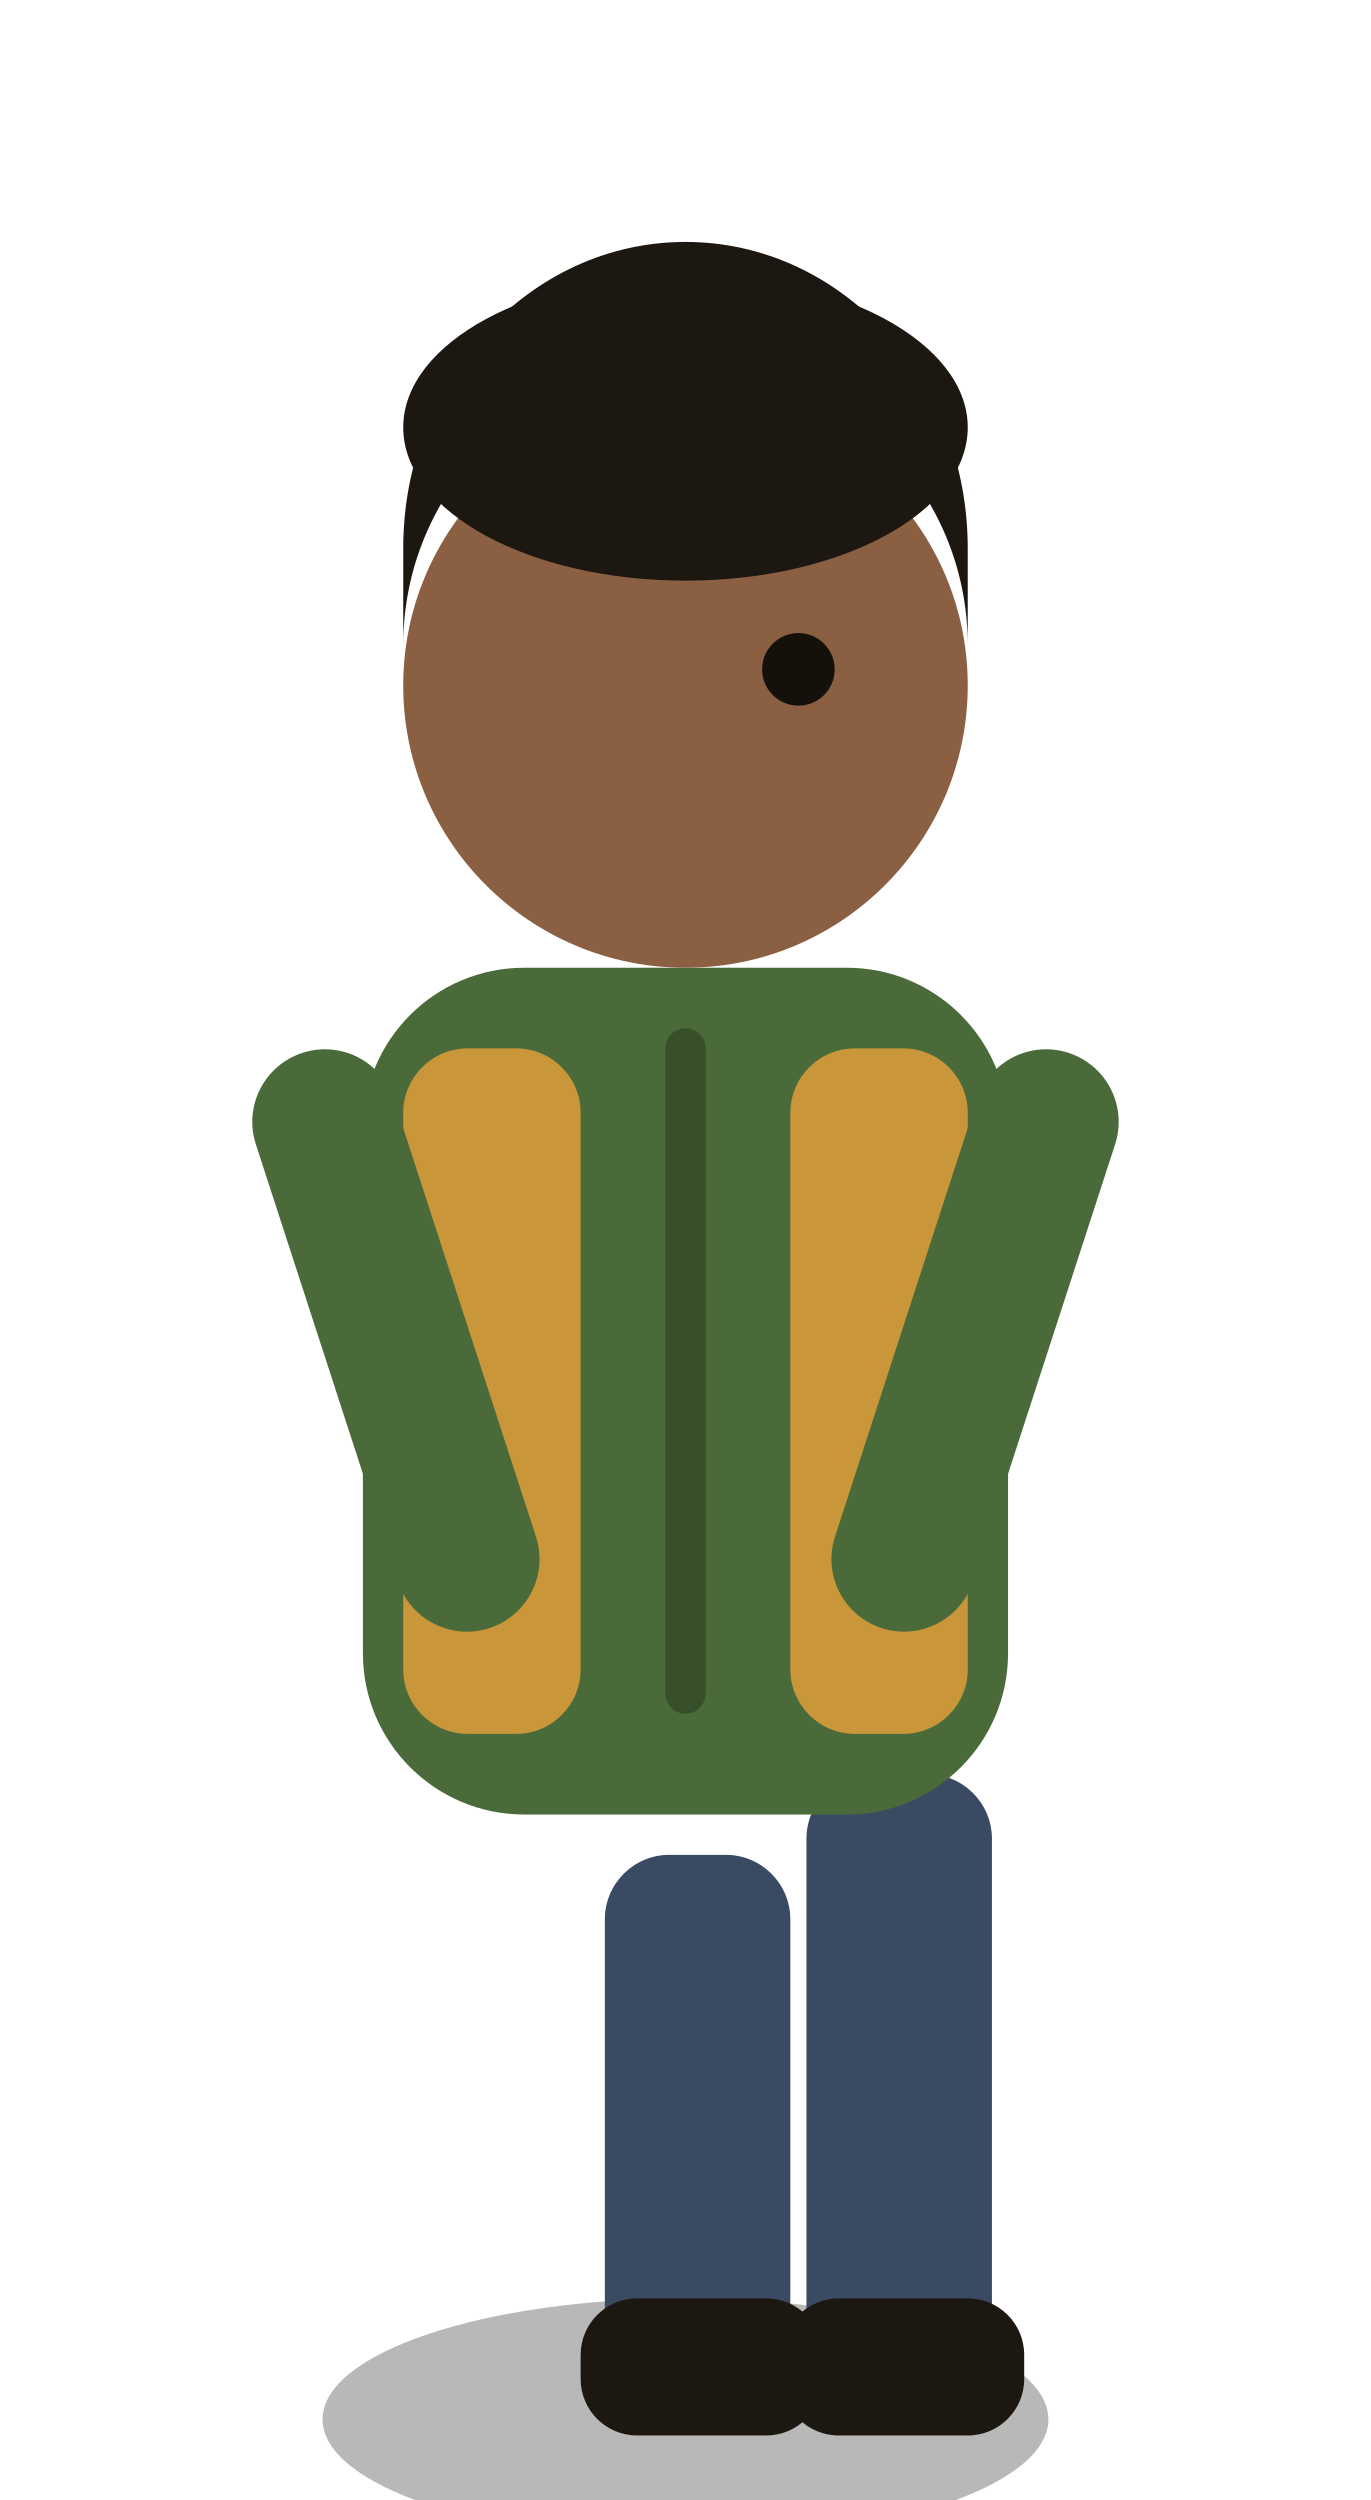
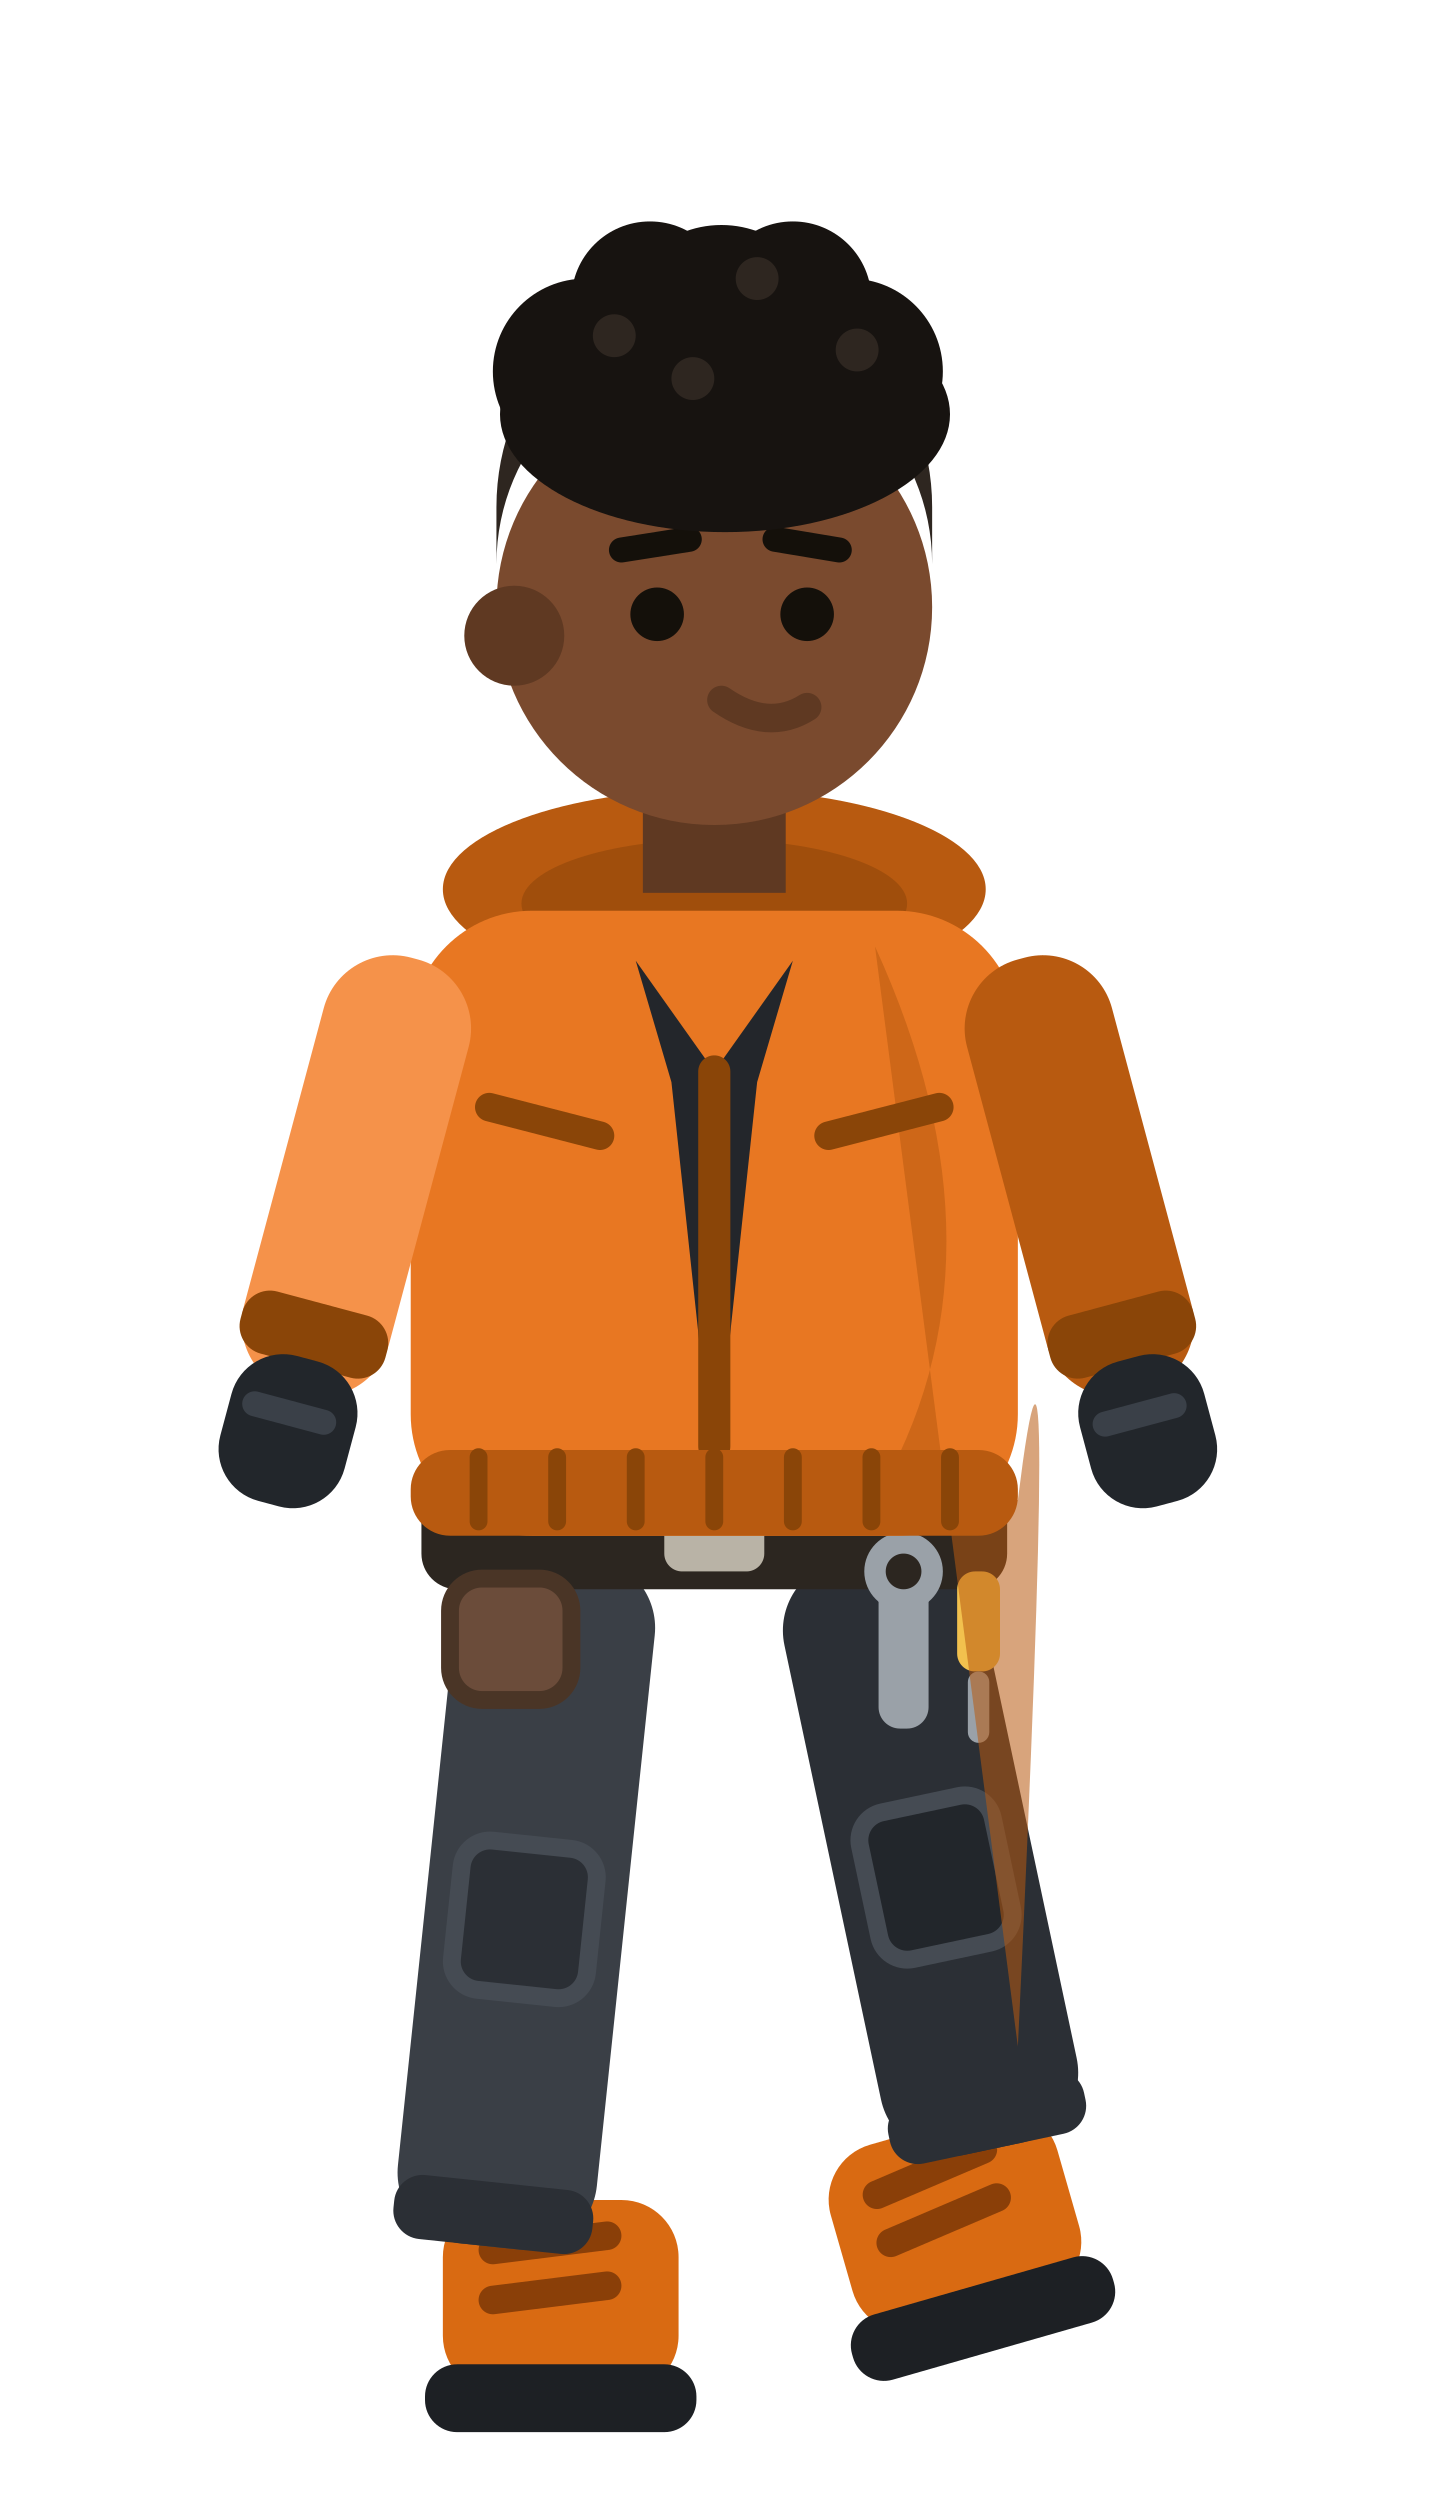
- <svg xmlns="http://www.w3.org/2000/svg" width="34" height="62" viewBox="0 0 34 62">
-   <ellipse cx="17.0" cy="60.0" rx="9.0" ry="3.0" fill="rgba(0,0,0,0.28)" />
-   <rect x="15.0" y="46.0" width="4.6" height="14.0" fill="#3a4a63" rx="1.6" />
-   <rect x="14.4" y="57.0" width="6.0" height="3.4" fill="#1d1712" rx="1.4" />
-   <rect x="20.0" y="44.0" width="4.6" height="16.0" fill="#3a4a63" rx="1.6" />
-   <rect x="19.4" y="57.0" width="6.0" height="3.4" fill="#1d1712" rx="1.4" />
-   <g>
-     <rect x="9.0" y="24.0" width="16.0" height="21.0" fill="#4a6a3a" rx="4" />
-     <rect x="10.0" y="26.0" width="4.4" height="17.0" fill="#c9973a" rx="1.6" />
-     <rect x="19.6" y="26.0" width="4.4" height="17.0" fill="#c9973a" rx="1.6" />
-     <line x1="17.0" y1="26.0" x2="17.0" y2="42.0" stroke="#374f2b" stroke-width="1" stroke-linecap="round" />
-     <g transform="rotate(-18 8 27)">
-       <rect x="6.0" y="26.0" width="3.6" height="15.0" fill="#4a6a3a" rx="1.8" />
-     </g>
-     <g transform="rotate(18 26 27)">
-       <rect x="24.4" y="26.0" width="3.6" height="15.0" fill="#4a6a3a" rx="1.8" />
-     </g>
-     <circle cx="17.0" cy="17.0" r="7.0" fill="#8a5f42" />
-     <path d="M 10 16 a 7 7 0 0 1 14 0 l 0 -2.4 a 7 7.6 0 0 0 -14 0 z" fill="#1d1712" />
-     <ellipse cx="17.0" cy="10.6" rx="7.0" ry="3.8" fill="#1d1712" />
-     <circle cx="19.8" cy="16.6" r="0.9" fill="#14100a" />
+ <svg xmlns="http://www.w3.org/2000/svg" width="40" height="70" viewBox="0 0 40 70">
+   <rect x="12.40" y="61.60" width="6.60" height="5.40" fill="#d96a12" rx="1.6" />
+   <rect x="11.90" y="66.20" width="7.60" height="1.90" fill="#1d2024" rx="0.9" />
+   <line x1="13.80" y1="63.00" x2="17.00" y2="62.60" stroke="#8a3f08" stroke-width="0.8" stroke-linecap="round" />
+   <line x1="13.80" y1="64.40" x2="17.00" y2="64.00" stroke="#8a3f08" stroke-width="0.8" stroke-linecap="round" />
+   <g transform="rotate(6 15.6 45)">
+     <rect x="12.80" y="43.50" width="5.60" height="19.50" fill="#3a3f46" rx="2" />
+     <rect x="13.70" y="51.69" width="3.80" height="4.20" fill="#2b2f35" rx="0.8" stroke="#454b53" stroke-width="0.5" />
+     <rect x="12.80" y="61.20" width="5.60" height="1.80" fill="#2b2f35" rx="0.8" />
  </g>
+   <g transform="rotate(-16 27 62)">
+     <rect x="23.40" y="59.40" width="6.60" height="5.40" fill="#d96a12" rx="1.6" />
+     <rect x="22.90" y="64.00" width="7.60" height="1.90" fill="#1d2024" rx="0.9" />
+     <line x1="24.80" y1="60.80" x2="28.00" y2="60.40" stroke="#8a3f08" stroke-width="0.8" stroke-linecap="round" />
+     <line x1="24.80" y1="62.20" x2="28.00" y2="61.80" stroke="#8a3f08" stroke-width="0.8" stroke-linecap="round" />
+   </g>
+   <g transform="rotate(-12 24.6 45)">
+     <rect x="21.80" y="43.50" width="5.60" height="17.00" fill="#2b2f35" rx="2" />
+     <rect x="22.70" y="50.64" width="3.80" height="4.20" fill="#22262b" rx="0.8" stroke="#454b53" stroke-width="0.5" />
+     <rect x="21.80" y="58.70" width="5.60" height="1.80" fill="#2b2f35" rx="0.8" />
+   </g>
+   <rect x="11.80" y="41.60" width="16.40" height="2.90" fill="#2c2620" rx="1" />
+   <rect x="18.60" y="42.10" width="2.80" height="1.90" fill="#b9b3a6" rx="0.5" />
+   <rect x="12.60" y="44.20" width="3.40" height="3.40" fill="#6b4c3a" rx="0.9" stroke="#4a3526" stroke-width="0.5" />
+   <rect x="24.60" y="44.00" width="1.40" height="4.40" fill="#9aa1a8" rx="0.6" />
+   <circle cx="25.30" cy="44.00" r="1.10" fill="#9aa1a8" />
+   <circle cx="25.30" cy="44.00" r="0.50" fill="#2c2620" />
+   <rect x="26.80" y="44.00" width="1.20" height="2.80" fill="#f2c14e" rx="0.5" />
+   <rect x="27.10" y="46.80" width="0.60" height="2.00" fill="#9aa1a8" rx="0.3" />
+   <ellipse cx="20.00" cy="24.90" rx="7.60" ry="2.80" fill="#b85a10" />
+   <ellipse cx="20.00" cy="25.30" rx="5.40" ry="1.80" fill="#a04e0c" />
+   <rect x="11.50" y="25.50" width="17.00" height="17.50" fill="#e87722" rx="3.4" />
+   <path d="M 24.5 26.5 q 4 8.75 0 15.5 l 4 0 q 1.2 -9.625 0 15.3 z" fill="#b85a10" opacity="0.55" />
+   <path d="M 17.8 26.9 L 20 30.0 L 22.2 26.9 L 21.2 30.3 L 20 41.5 L 18.8 30.3 Z" fill="#23262b" />
+   <line x1="20.00" y1="30.00" x2="20.00" y2="40.50" stroke="#8a4508" stroke-width="0.9" stroke-linecap="round" />
+   <line x1="13.70" y1="31.00" x2="16.80" y2="31.80" stroke="#8a4508" stroke-width="0.8" stroke-linecap="round" />
+   <line x1="23.20" y1="31.80" x2="26.30" y2="31.00" stroke="#8a4508" stroke-width="0.8" stroke-linecap="round" />
+   <rect x="11.50" y="40.60" width="17.00" height="2.40" fill="#b85a10" rx="1.1" />
+   <line x1="13.40" y1="40.80" x2="13.40" y2="42.60" stroke="#8a4508" stroke-width="0.5" stroke-linecap="round" />
+   <line x1="15.60" y1="40.80" x2="15.60" y2="42.60" stroke="#8a4508" stroke-width="0.5" stroke-linecap="round" />
+   <line x1="17.80" y1="40.80" x2="17.80" y2="42.60" stroke="#8a4508" stroke-width="0.5" stroke-linecap="round" />
+   <line x1="20.00" y1="40.80" x2="20.00" y2="42.60" stroke="#8a4508" stroke-width="0.5" stroke-linecap="round" />
+   <line x1="22.20" y1="40.80" x2="22.20" y2="42.60" stroke="#8a4508" stroke-width="0.5" stroke-linecap="round" />
+   <line x1="24.40" y1="40.80" x2="24.40" y2="42.60" stroke="#8a4508" stroke-width="0.5" stroke-linecap="round" />
+   <line x1="26.60" y1="40.80" x2="26.60" y2="42.60" stroke="#8a4508" stroke-width="0.5" stroke-linecap="round" />
+   <g transform="rotate(15 11.3 28.0)">
+     <rect x="9.20" y="26.80" width="4.20" height="12.60" fill="#f5924a" rx="2" />
+     <rect x="9.20" y="36.80" width="4.20" height="1.80" fill="#8a4508" rx="0.8" />
+     <rect x="9.50" y="38.40" width="3.60" height="4.20" fill="#22262b" rx="1.5" />
+     <line x1="10.20" y1="40.00" x2="12.20" y2="40.00" stroke="#3a4048" stroke-width="0.7" stroke-linecap="round" />
+   </g>
+   <g transform="rotate(-15 28.9 28.0)">
+     <rect x="26.80" y="26.80" width="4.20" height="12.60" fill="#b85a10" rx="2" />
+     <rect x="26.80" y="36.80" width="4.20" height="1.80" fill="#8a4508" rx="0.8" />
+     <rect x="27.10" y="38.40" width="3.60" height="4.20" fill="#22262b" rx="1.5" />
+     <line x1="27.80" y1="40.00" x2="29.80" y2="40.00" stroke="#3a4048" stroke-width="0.7" stroke-linecap="round" />
+   </g>
+   <rect x="18.00" y="21.60" width="4.00" height="3.40" fill="#5f3922" rx="0" />
+   <circle cx="20.00" cy="17.00" r="6.10" fill="#7a4a2e" />
+   <circle cx="18.40" cy="17.20" r="0.75" fill="#14100a" />
+   <circle cx="22.60" cy="17.20" r="0.75" fill="#14100a" />
+   <line x1="17.40" y1="15.40" x2="19.30" y2="15.10" stroke="#14100a" stroke-width="0.7" stroke-linecap="round" />
+   <line x1="21.70" y1="15.10" x2="23.50" y2="15.40" stroke="#14100a" stroke-width="0.7" stroke-linecap="round" />
+   <path d="M 20.2 19.6 q 1.3 0.9 2.4 0.2" fill="none" stroke="#5f3922" stroke-width="0.8" stroke-linecap="round" />
+   <circle cx="14.40" cy="17.80" r="1.40" fill="#5f3922" />
+   <path d="M 13.9 15.8 a 6.1 6.1 0 0 1 12.2 0 l 0 -1.6 a 6.1 6.4 0 0 0 -12.2 0 z" fill="#2e2620" />
+   <ellipse cx="20.30" cy="11.60" rx="6.30" ry="3.30" fill="#171310" />
+   <circle cx="16.40" cy="10.40" r="2.60" fill="#171310" />
+   <circle cx="20.20" cy="9.20" r="2.90" fill="#171310" />
+   <circle cx="23.80" cy="10.40" r="2.60" fill="#171310" />
+   <circle cx="18.20" cy="8.40" r="2.20" fill="#171310" />
+   <circle cx="22.20" cy="8.40" r="2.20" fill="#171310" />
+   <circle cx="17.20" cy="9.40" r="0.60" fill="#2e2620" />
+   <circle cx="21.20" cy="7.80" r="0.60" fill="#2e2620" />
+   <circle cx="24.00" cy="9.80" r="0.60" fill="#2e2620" />
+   <circle cx="19.40" cy="10.60" r="0.60" fill="#2e2620" />
</svg>
